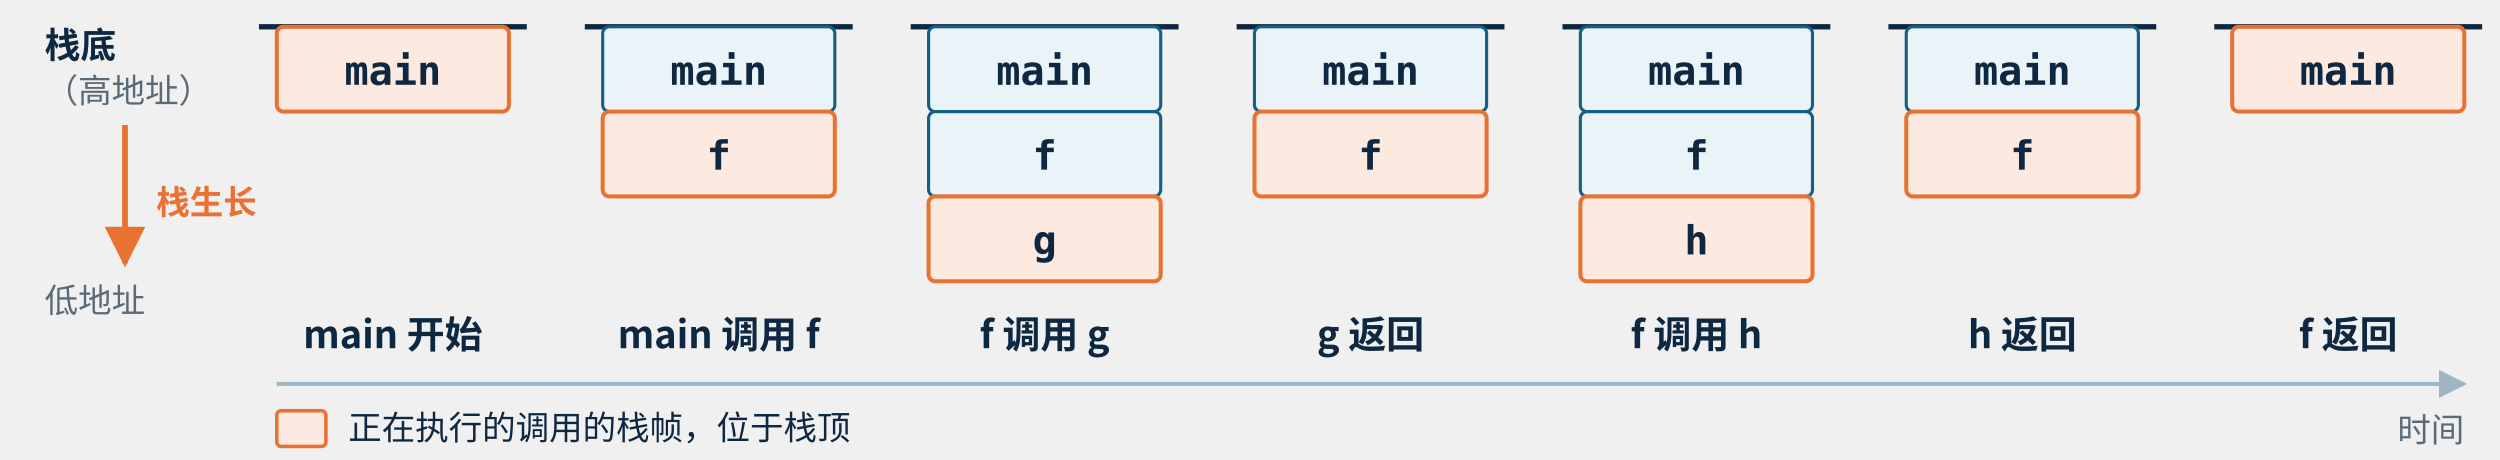
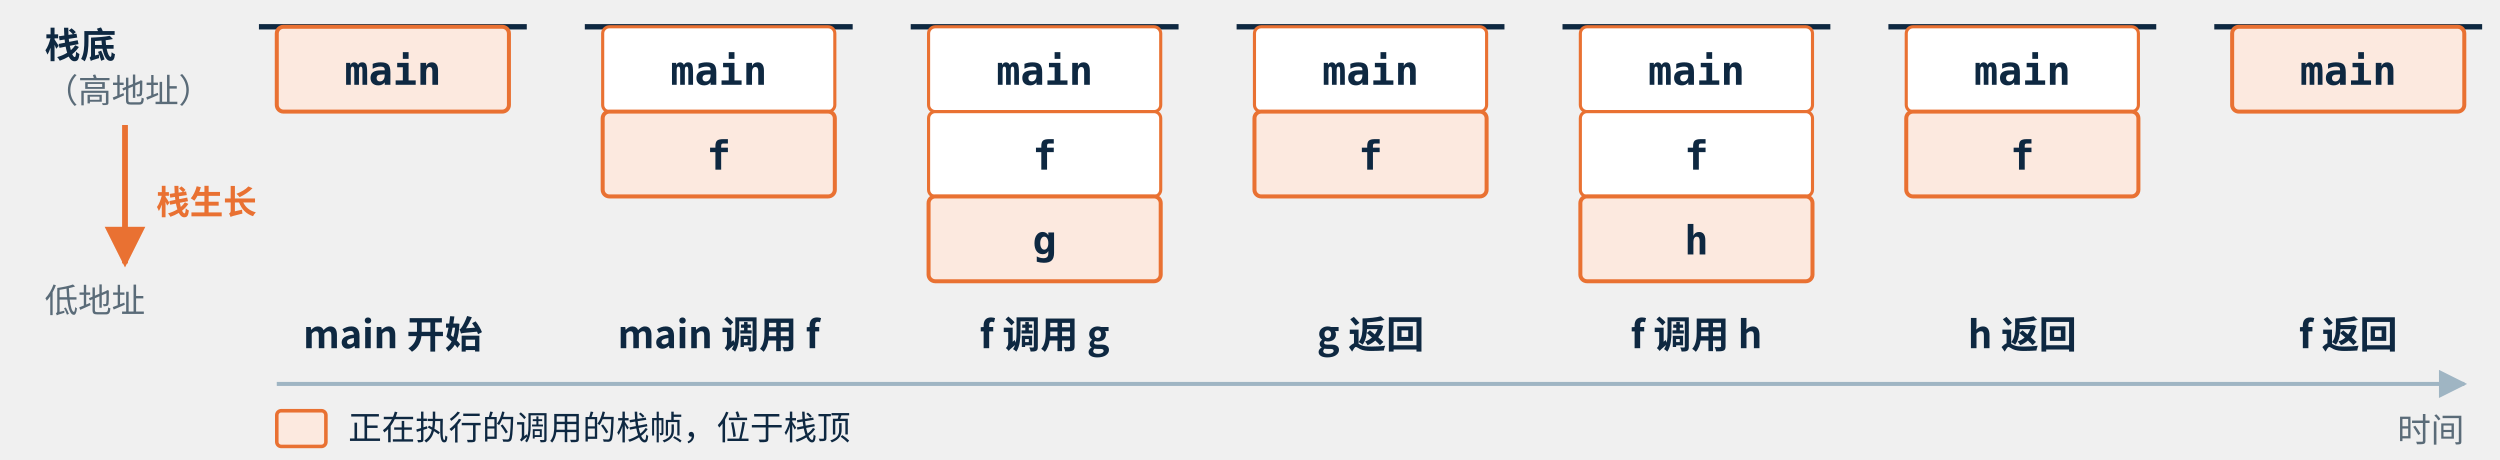
<svg xmlns="http://www.w3.org/2000/svg" viewBox="0 0 1120 206" width="1120" height="206">
  <defs>
    <marker id="ah-156082" viewBox="0 0 10 10" refX="9" refY="5" markerWidth="7" markerHeight="7" orient="auto-start-reverse">
      <path d="M0,0 L10,5 L0,10 z" fill="#156082" />
    </marker>
    <marker id="ah-e97132" viewBox="0 0 10 10" refX="9" refY="5" markerWidth="7" markerHeight="7" orient="auto-start-reverse">
      <path d="M0,0 L10,5 L0,10 z" fill="#e97132" />
    </marker>
    <marker id="ah-0e2841" viewBox="0 0 10 10" refX="9" refY="5" markerWidth="7" markerHeight="7" orient="auto-start-reverse">
      <path d="M0,0 L10,5 L0,10 z" fill="#0e2841" />
    </marker>
    <marker id="ah-2e7d4f" viewBox="0 0 10 10" refX="9" refY="5" markerWidth="7" markerHeight="7" orient="auto-start-reverse">
      <path d="M0,0 L10,5 L0,10 z" fill="#2e7d4f" />
    </marker>
    <marker id="ah-c0392b" viewBox="0 0 10 10" refX="9" refY="5" markerWidth="7" markerHeight="7" orient="auto-start-reverse">
      <path d="M0,0 L10,5 L0,10 z" fill="#c0392b" />
    </marker>
    <marker id="ah-5a6b78" viewBox="0 0 10 10" refX="9" refY="5" markerWidth="7" markerHeight="7" orient="auto-start-reverse">
      <path d="M0,0 L10,5 L0,10 z" fill="#5a6b78" />
    </marker>
    <marker id="ah-9fb5c3" viewBox="0 0 10 10" refX="9" refY="5" markerWidth="7" markerHeight="7" orient="auto-start-reverse">
      <path d="M0,0 L10,5 L0,10 z" fill="#9fb5c3" />
    </marker>
  </defs>
  <text x="20.0" y="26.0" font-family="PingFang SC, Noto Sans CJK SC, Source Han Sans SC, sans-serif" font-size="16" font-weight="bold" fill="#0e2841" text-anchor="start">栈底</text>
  <text x="20.0" y="46.0" font-family="PingFang SC, Noto Sans CJK SC, Source Han Sans SC, sans-serif" font-size="15" font-weight="normal" fill="#5a6b78" text-anchor="start">（高地址）</text>
  <line x1="56.0" y1="56.0" x2="56.0" y2="118.0" stroke="#e97132" stroke-width="2.6" marker-end="url(#ah-e97132)" />
  <text x="70.0" y="96.0" font-family="PingFang SC, Noto Sans CJK SC, Source Han Sans SC, sans-serif" font-size="15" font-weight="bold" fill="#e97132" text-anchor="start">栈生长</text>
  <text x="20.0" y="140.0" font-family="PingFang SC, Noto Sans CJK SC, Source Han Sans SC, sans-serif" font-size="15" font-weight="normal" fill="#5a6b78" text-anchor="start">低地址</text>
  <line x1="116.0" y1="12.0" x2="236.0" y2="12.0" stroke="#0e2841" stroke-width="2.4" />
  <rect x="124.0" y="12.0" width="104.0" height="38.0" rx="3" fill="#fce9df" stroke="#e97132" stroke-width="1.8" />
  <text x="176.0" y="38.0" font-family="SFMono-Regular, Menlo, DejaVu Sans Mono, Consolas, monospace" font-size="18" font-weight="bold" fill="#0e2841" text-anchor="middle">main</text>
  <text x="176.0" y="156.0" font-family="PingFang SC, Noto Sans CJK SC, Source Han Sans SC, sans-serif" font-size="17" font-weight="bold" fill="#0e2841" text-anchor="middle">main 开始</text>
  <line x1="262.0" y1="12.0" x2="382.0" y2="12.0" stroke="#0e2841" stroke-width="2.4" />
-   <rect x="270.0" y="12.0" width="104.0" height="38.0" rx="3" fill="#eaf3f7" stroke="#156082" stroke-width="1.4" />
+   <rect x="270.0" y="12.0" width="104.0" height="38.0" rx="3" fill="#ffffff" stroke="#e97132" stroke-width="1.4" />
  <text x="322.0" y="38.0" font-family="SFMono-Regular, Menlo, DejaVu Sans Mono, Consolas, monospace" font-size="18" font-weight="bold" fill="#0e2841" text-anchor="middle">main</text>
  <rect x="270.0" y="50.0" width="104.0" height="38.0" rx="3" fill="#fce9df" stroke="#e97132" stroke-width="1.8" />
  <text x="322.0" y="76.0" font-family="SFMono-Regular, Menlo, DejaVu Sans Mono, Consolas, monospace" font-size="18" font-weight="bold" fill="#0e2841" text-anchor="middle">f</text>
  <text x="322.0" y="156.0" font-family="PingFang SC, Noto Sans CJK SC, Source Han Sans SC, sans-serif" font-size="17" font-weight="bold" fill="#0e2841" text-anchor="middle">main 调用 f</text>
  <line x1="408.0" y1="12.0" x2="528.0" y2="12.0" stroke="#0e2841" stroke-width="2.4" />
-   <rect x="416.0" y="12.0" width="104.0" height="38.0" rx="3" fill="#eaf3f7" stroke="#156082" stroke-width="1.4" />
+   <rect x="416.0" y="12.0" width="104.0" height="38.0" rx="3" fill="#ffffff" stroke="#e97132" stroke-width="1.4" />
  <text x="468.0" y="38.0" font-family="SFMono-Regular, Menlo, DejaVu Sans Mono, Consolas, monospace" font-size="18" font-weight="bold" fill="#0e2841" text-anchor="middle">main</text>
-   <rect x="416.0" y="50.0" width="104.0" height="38.0" rx="3" fill="#eaf3f7" stroke="#156082" stroke-width="1.4" />
+   <rect x="416.0" y="50.0" width="104.0" height="38.0" rx="3" fill="#ffffff" stroke="#e97132" stroke-width="1.4" />
  <text x="468.0" y="76.0" font-family="SFMono-Regular, Menlo, DejaVu Sans Mono, Consolas, monospace" font-size="18" font-weight="bold" fill="#0e2841" text-anchor="middle">f</text>
  <rect x="416.0" y="88.0" width="104.0" height="38.0" rx="3" fill="#fce9df" stroke="#e97132" stroke-width="1.8" />
  <text x="468.0" y="114.0" font-family="SFMono-Regular, Menlo, DejaVu Sans Mono, Consolas, monospace" font-size="18" font-weight="bold" fill="#0e2841" text-anchor="middle">g</text>
  <text x="468.0" y="156.0" font-family="PingFang SC, Noto Sans CJK SC, Source Han Sans SC, sans-serif" font-size="17" font-weight="bold" fill="#0e2841" text-anchor="middle">f 调用 g</text>
  <line x1="554.0" y1="12.0" x2="674.0" y2="12.0" stroke="#0e2841" stroke-width="2.4" />
-   <rect x="562.0" y="12.0" width="104.0" height="38.0" rx="3" fill="#eaf3f7" stroke="#156082" stroke-width="1.4" />
+   <rect x="562.0" y="12.0" width="104.0" height="38.0" rx="3" fill="#ffffff" stroke="#e97132" stroke-width="1.4" />
  <text x="614.0" y="38.0" font-family="SFMono-Regular, Menlo, DejaVu Sans Mono, Consolas, monospace" font-size="18" font-weight="bold" fill="#0e2841" text-anchor="middle">main</text>
  <rect x="562.0" y="50.0" width="104.0" height="38.0" rx="3" fill="#fce9df" stroke="#e97132" stroke-width="1.8" />
  <text x="614.0" y="76.0" font-family="SFMono-Regular, Menlo, DejaVu Sans Mono, Consolas, monospace" font-size="18" font-weight="bold" fill="#0e2841" text-anchor="middle">f</text>
  <text x="614.0" y="156.0" font-family="PingFang SC, Noto Sans CJK SC, Source Han Sans SC, sans-serif" font-size="17" font-weight="bold" fill="#0e2841" text-anchor="middle">g 返回</text>
  <line x1="700.0" y1="12.0" x2="820.0" y2="12.0" stroke="#0e2841" stroke-width="2.4" />
-   <rect x="708.0" y="12.0" width="104.0" height="38.0" rx="3" fill="#eaf3f7" stroke="#156082" stroke-width="1.4" />
+   <rect x="708.0" y="12.0" width="104.0" height="38.0" rx="3" fill="#ffffff" stroke="#e97132" stroke-width="1.4" />
  <text x="760.0" y="38.0" font-family="SFMono-Regular, Menlo, DejaVu Sans Mono, Consolas, monospace" font-size="18" font-weight="bold" fill="#0e2841" text-anchor="middle">main</text>
-   <rect x="708.0" y="50.0" width="104.0" height="38.0" rx="3" fill="#eaf3f7" stroke="#156082" stroke-width="1.4" />
+   <rect x="708.0" y="50.0" width="104.0" height="38.0" rx="3" fill="#ffffff" stroke="#e97132" stroke-width="1.4" />
  <text x="760.0" y="76.0" font-family="SFMono-Regular, Menlo, DejaVu Sans Mono, Consolas, monospace" font-size="18" font-weight="bold" fill="#0e2841" text-anchor="middle">f</text>
  <rect x="708.0" y="88.0" width="104.0" height="38.0" rx="3" fill="#fce9df" stroke="#e97132" stroke-width="1.8" />
  <text x="760.0" y="114.0" font-family="SFMono-Regular, Menlo, DejaVu Sans Mono, Consolas, monospace" font-size="18" font-weight="bold" fill="#0e2841" text-anchor="middle">h</text>
  <text x="760.0" y="156.0" font-family="PingFang SC, Noto Sans CJK SC, Source Han Sans SC, sans-serif" font-size="17" font-weight="bold" fill="#0e2841" text-anchor="middle">f 调用 h</text>
  <line x1="846.0" y1="12.0" x2="966.0" y2="12.0" stroke="#0e2841" stroke-width="2.4" />
-   <rect x="854.0" y="12.0" width="104.0" height="38.0" rx="3" fill="#eaf3f7" stroke="#156082" stroke-width="1.4" />
+   <rect x="854.0" y="12.0" width="104.0" height="38.0" rx="3" fill="#ffffff" stroke="#e97132" stroke-width="1.4" />
  <text x="906.0" y="38.0" font-family="SFMono-Regular, Menlo, DejaVu Sans Mono, Consolas, monospace" font-size="18" font-weight="bold" fill="#0e2841" text-anchor="middle">main</text>
  <rect x="854.0" y="50.0" width="104.0" height="38.0" rx="3" fill="#fce9df" stroke="#e97132" stroke-width="1.8" />
  <text x="906.0" y="76.0" font-family="SFMono-Regular, Menlo, DejaVu Sans Mono, Consolas, monospace" font-size="18" font-weight="bold" fill="#0e2841" text-anchor="middle">f</text>
  <text x="906.0" y="156.0" font-family="PingFang SC, Noto Sans CJK SC, Source Han Sans SC, sans-serif" font-size="17" font-weight="bold" fill="#0e2841" text-anchor="middle">h 返回</text>
  <line x1="992.0" y1="12.0" x2="1112.0" y2="12.0" stroke="#0e2841" stroke-width="2.4" />
  <rect x="1000.0" y="12.0" width="104.0" height="38.0" rx="3" fill="#fce9df" stroke="#e97132" stroke-width="1.8" />
  <text x="1052.0" y="38.0" font-family="SFMono-Regular, Menlo, DejaVu Sans Mono, Consolas, monospace" font-size="18" font-weight="bold" fill="#0e2841" text-anchor="middle">main</text>
  <text x="1052.0" y="156.0" font-family="PingFang SC, Noto Sans CJK SC, Source Han Sans SC, sans-serif" font-size="17" font-weight="bold" fill="#0e2841" text-anchor="middle">f 返回</text>
  <line x1="124.0" y1="172.0" x2="1104.0" y2="172.0" stroke="#9fb5c3" stroke-width="1.8" marker-end="url(#ah-9fb5c3)" />
  <text x="1104.0" y="198.0" font-family="PingFang SC, Noto Sans CJK SC, Source Han Sans SC, sans-serif" font-size="15" font-weight="normal" fill="#5a6b78" text-anchor="end">时间</text>
  <rect x="124.0" y="184.0" width="22.0" height="16.0" rx="2" fill="#fce9df" stroke="#e97132" stroke-width="1.6" />
  <text x="156.0" y="197.0" font-family="PingFang SC, Noto Sans CJK SC, Source Han Sans SC, sans-serif" font-size="15" font-weight="normal" fill="#0e2841" text-anchor="start">正在执行的调用的栈帧，位于栈顶</text>
</svg>
